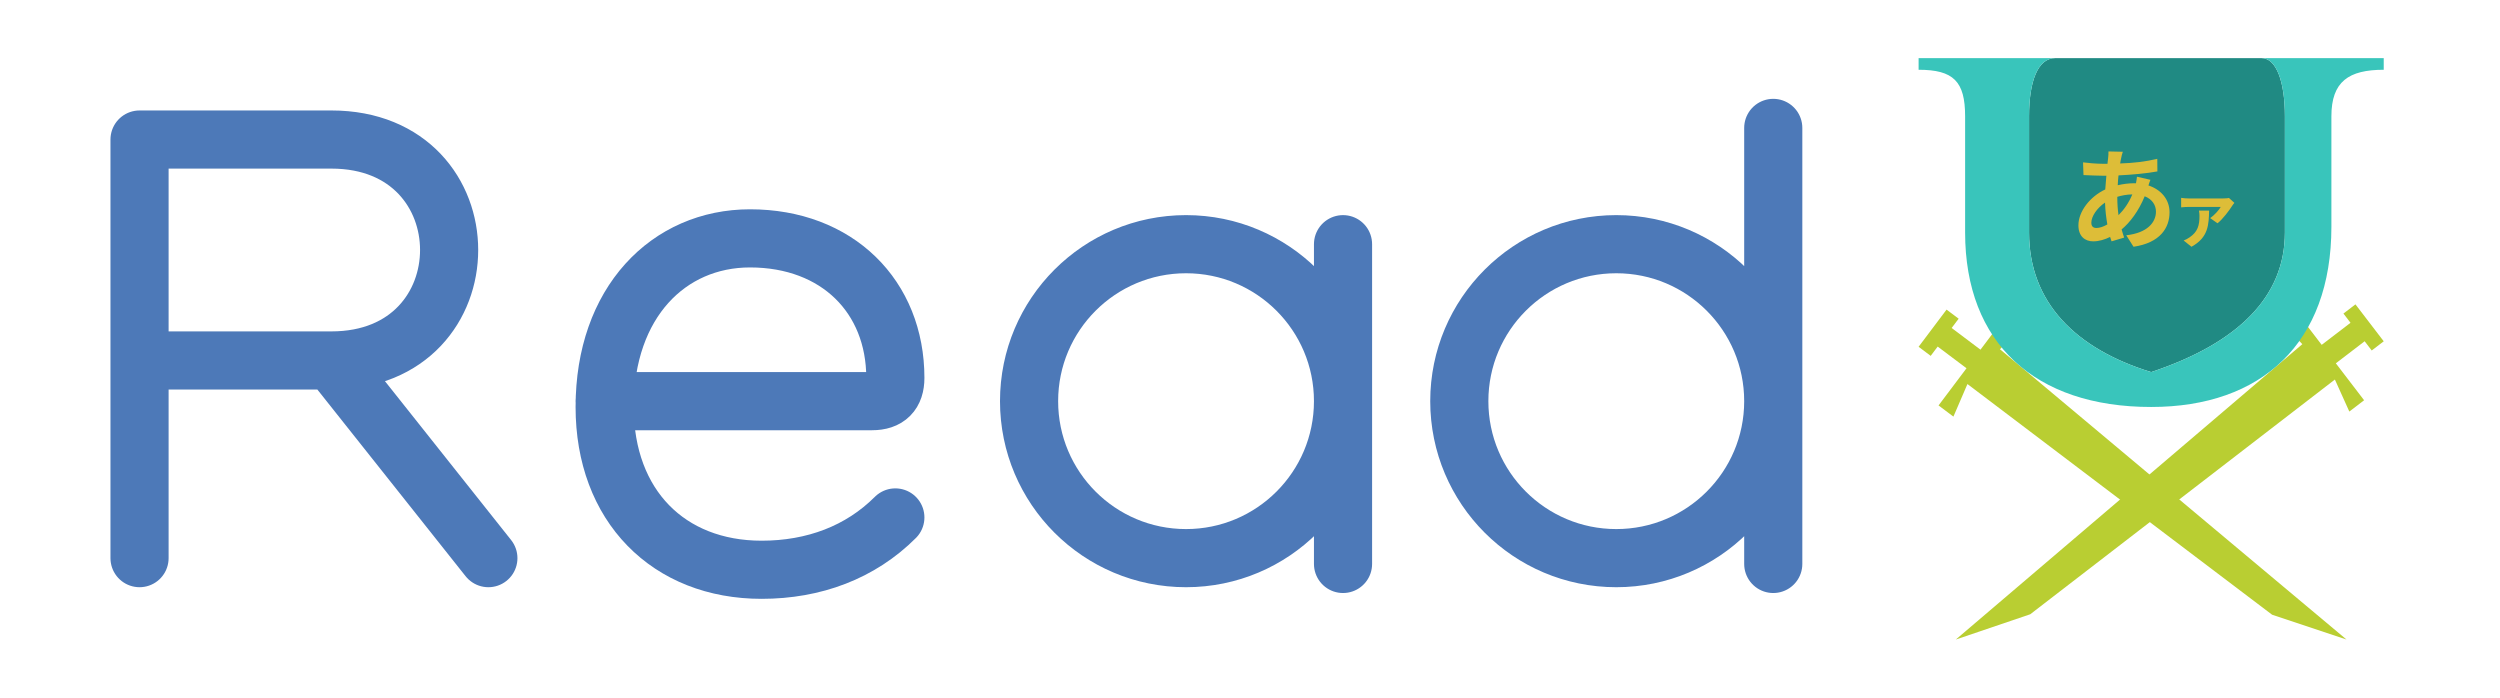
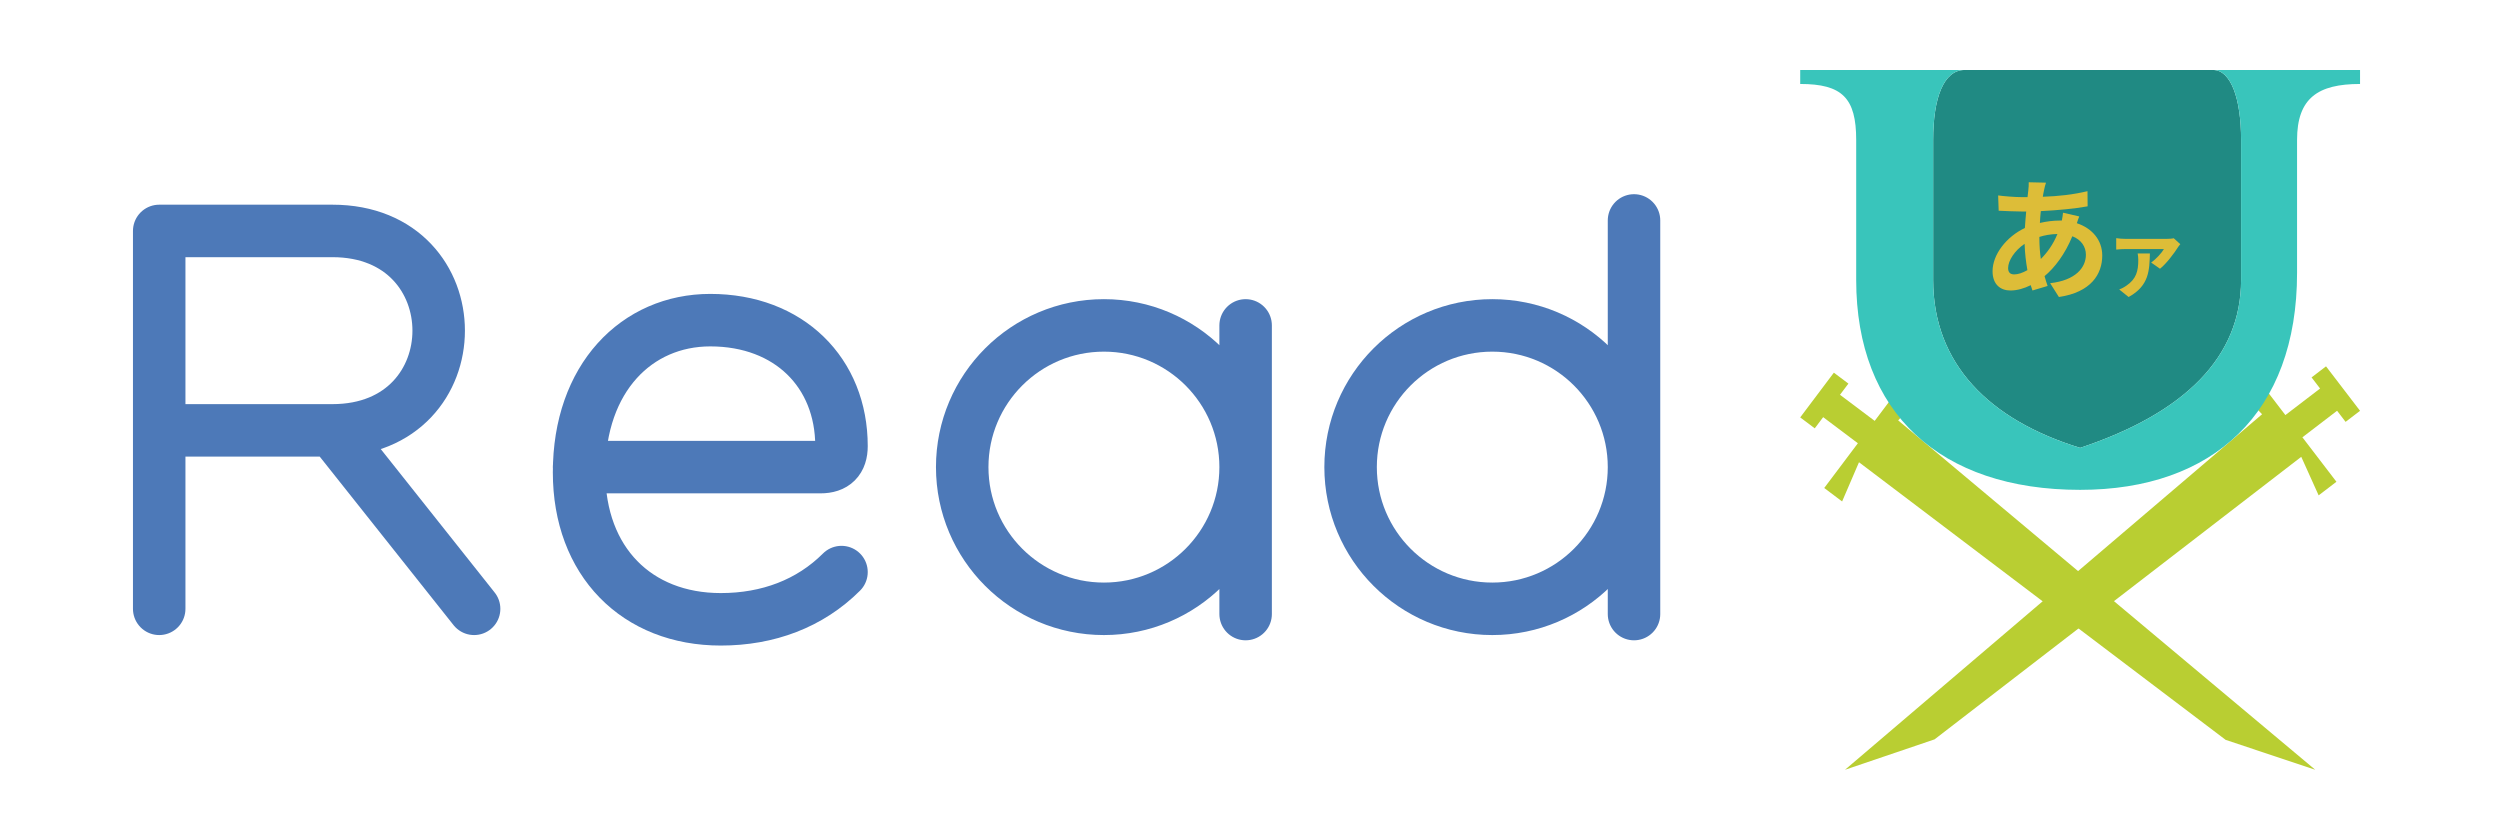
- <svg xmlns="http://www.w3.org/2000/svg" viewBox="0 0 430 120" role="img" aria-labelledby="title desc" focusable="false">
+ <svg xmlns="http://www.w3.org/2000/svg" viewBox="0 0 357.25 120" role="img" aria-labelledby="title desc" focusable="false">
  <g id="readux-wordmark">
-     <g fill="none" stroke="#4d79b8" stroke-linecap="round" stroke-linejoin="round" stroke-width="10">
+     <g transform="translate(4.75 15) scale(.75)" fill="none" stroke="#4d79b8" stroke-linecap="round" stroke-linejoin="round" stroke-width="10">
      <path d="M24 96V24h33c27 0 27 38 0 38H24m33 0 27 34" />
      <path transform="translate(-4 0)" d="M158 89c-6 6-14 9-23 9-16 0-27-11-27-28 0-18 11-29 25-29 15 0 25 10 25 24q0 4-4 4h-46" />
      <path transform="translate(-4 0)" d="M235 69a27 27 0 1 1-54 0 27 27 0 1 1 54 0m0-27v55" />
      <path transform="translate(-1 0)" d="M306 69a27 27 0 1 1-54 0 27 27 0 1 1 54 0m0-47v75" />
    </g>
-     <g id="readux-mark" transform="translate(310 0)">
+     <g id="readux-mark" transform="translate(237.25 0)">
      <g fill="#b9ce32">
        <path d="M24.809 53.253L26.887 54.816L25.684 56.414L30.644 60.144L35.453 53.751L38.01 55.675L34 60.076L93.6 110L80.8 105.73L28.4 66.054L25.988 71.658L23.431 69.734L28.24 63.341L23.28 59.611L22.078 61.209L20 59.646Z" />
        <path d="M95.138 52.351L93.073 53.931L94.289 55.52L89.331 59.314L84.469 52.961L81.928 54.906L86 59.197L26.4 110L39.2 105.654L91.6 65.281L94.084 70.788L96.625 68.843L91.763 62.49L96.72 58.696L97.935 60.284L100 58.704Z" />
      </g>
      <path fill="#208a83" d="M43.5 10H79C81.5 10 83 14 83 20V40C83 51 75 59 60 64C47 60 39 52 39 40V20C39 14 40.5 10 43.5 10Z" />
      <path fill="#39c5bb" d="M20 10H43.5C40.5 10 39 14 39 20V40C39 52 47 60 60 64C75 59 83 51 83 40V20C83 14 81.5 10 79 10H100V12C94 12 91 14 91 20V39C91 59 79 70 60 70C40 70 28 59 28 40V20C28 14 26 12 20 12Z" />
      <g fill="#ddbd38" transform="translate(45.6817 41.34074) scale(.019 -.019)">
        <path d="M447 394C485 406 531 415 583 416C550 336 506 276 458 228C451 277 447 331 447 392ZM258 112C226 112 212 129 212 160C212 216 262 292 336 342C338 274 346 206 357 144C320 123 286 112 258 112ZM625 576C624 562 620 537 616 517H599C550 517 498 510 451 499C452 529 455 559 458 588C580 594 713 606 810 624L809 738C700 712 593 700 473 696C476 715 479 733 483 749C486 764 490 782 497 802L367 805C368 788 366 764 364 746L358 693H320C259 693 172 701 137 706L141 591C187 589 264 585 316 585H348C344 545 341 503 338 461C200 396 95 262 95 136C95 35 156 -9 229 -9C281 -9 334 7 382 31C386 17 391 3 395 -9L509 25C501 49 493 73 486 99C561 161 640 264 695 399C762 373 797 320 797 260C797 163 719 67 528 46L594 -58C837 -22 920 115 920 254C920 370 844 459 729 497C735 516 742 537 747 548Z" />
        <path transform="translate(914.3333 6.666667) scale(.6666667)" d="M408 394C412 373 415 347 415 323C415 197 394 108 281 31C251 10 226 -2 200 -12L306 -97C540 31 540 207 546 394ZM815 566C799 561 756 559 734 559H270C237 559 197 562 166 567V438C203 442 237 444 270 444H704C680 402 617 331 560 292L660 222C731 277 824 403 859 459C865 469 879 488 889 499Z" />
      </g>
    </g>
  </g>
</svg>
